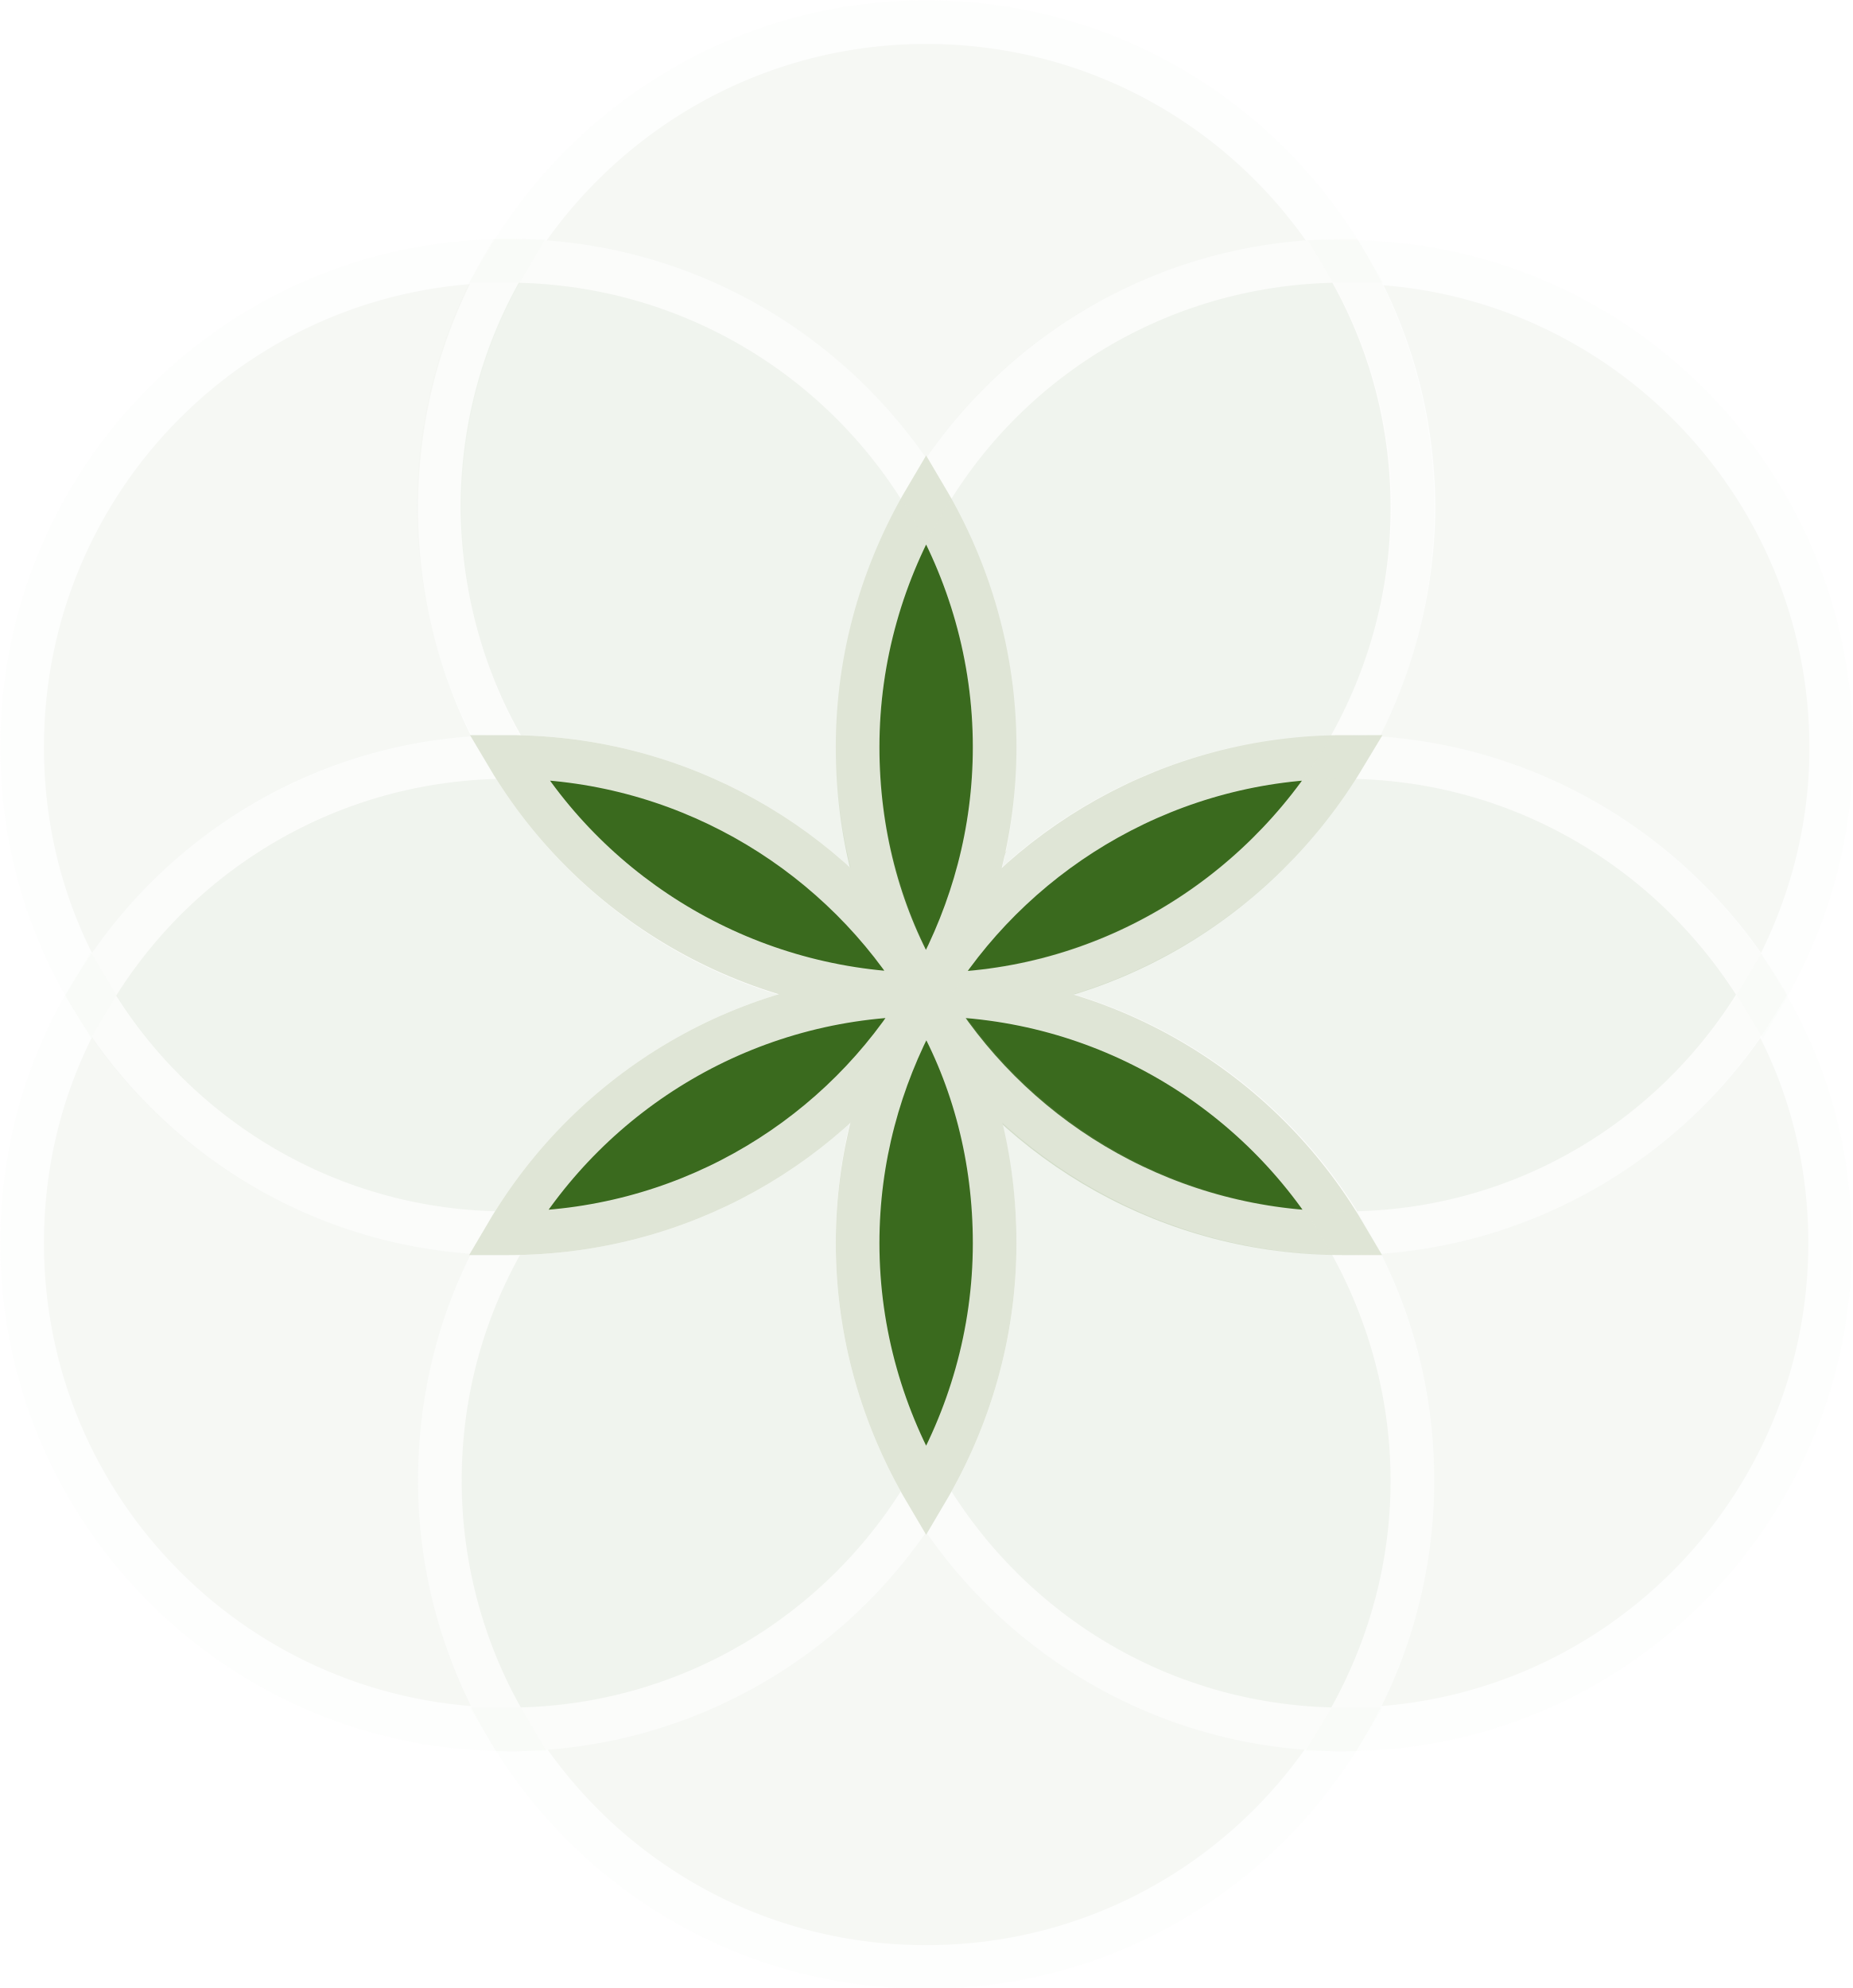
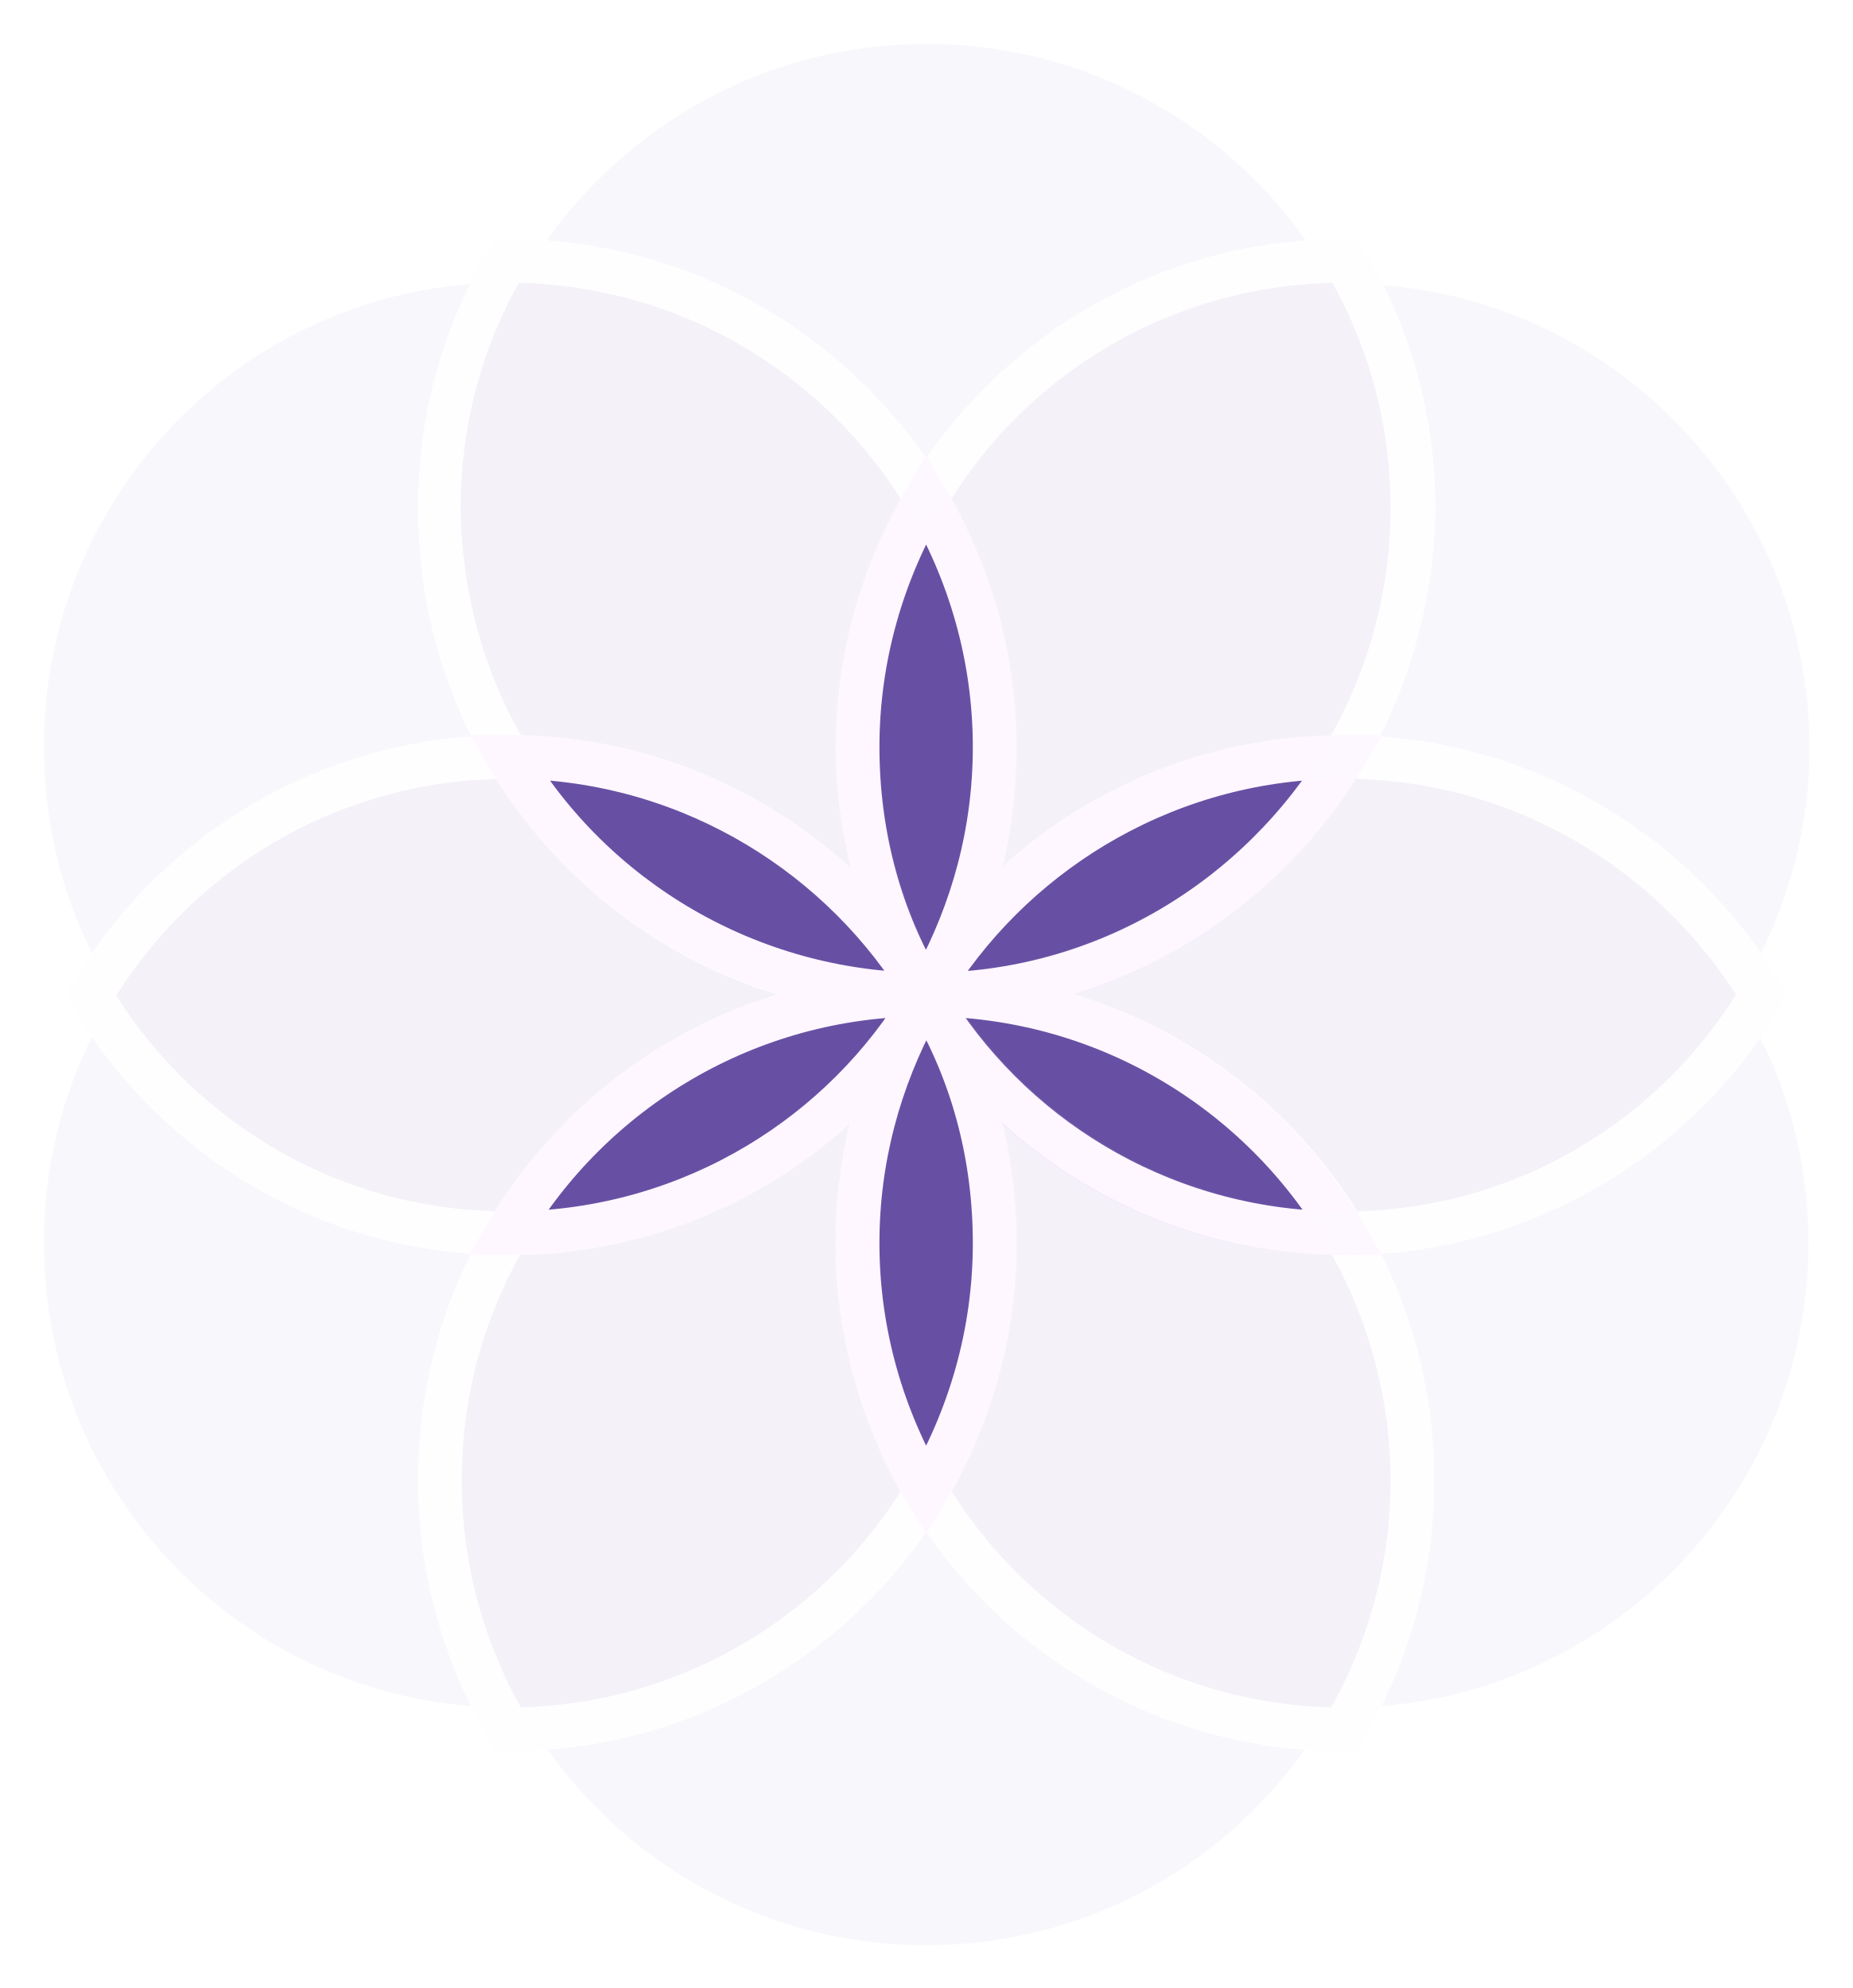
<svg xmlns="http://www.w3.org/2000/svg" version="1.1" id="Layer_1" x="0px" y="0px" viewBox="0 0 167.6 179.9" style="enable-background:new 0 0 167.6 179.9;" xml:space="preserve">
  <style type="text/css">
- 	.st0{opacity:5.000000e-02;fill:#3A6A1E;stroke:#DFE5D6;stroke-width:3.95;stroke-miterlimit:10;enable-background:new    ;}
- 	.st1{fill:#3A6A1E;stroke:#DFE5D6;stroke-width:3.95;stroke-miterlimit:10;}
+ 	.st0{opacity:5.000000e-02;fill:#6750A4;stroke:#FEF7FF;stroke-width:3.95;stroke-miterlimit:10;enable-background:new    ;}
+ 	.st1{fill:#6750A4;stroke:#FEF7FF;stroke-width:3.95;stroke-miterlimit:10;}
	.st2{opacity:0.15;}
- 	.st3{opacity:0.5;fill:#3A6A1E;stroke:#DFE5D6;stroke-width:3.95;stroke-miterlimit:10;enable-background:new    ;}
+ 	.st3{opacity:0.5;fill:#6750A4;stroke:#FEF7FF;stroke-width:3.95;stroke-miterlimit:10;enable-background:new    ;}
</style>
  <g id="Alternative_8">
    <g>
      <path class="st0" d="M83.8,45.1c7.7-12.9,21.7-21.5,37.8-21.5h0.1C114,10.6,99.9,2,83.8,2s-30.2,8.7-37.9,21.6H46    C62,23.6,76.1,32.2,83.8,45.1L83.8,45.1z" />
      <path class="st0" d="M83.8,135C76.1,147.9,62,156.5,46,156.5c7.7,12.9,21.7,21.5,37.8,21.5s30.1-8.6,37.8-21.5    C105.5,156.5,91.5,147.9,83.8,135L83.8,135z" />
      <path class="st0" d="M121.6,68.5L121.6,68.5c16.1,0,30.2,8.7,37.9,21.6c3.9-6.6,6.2-14.3,6.2-22.4c0-24.3-19.7-44-43.9-44    c3.9,6.6,6.1,14.2,6.1,22.4C127.8,54.2,125.5,61.9,121.6,68.5L121.6,68.5L121.6,68.5z" />
      <path class="st0" d="M45.9,68.5C45.9,68.5,46,68.5,45.9,68.5C42,61.9,39.8,54.2,39.8,46s2.2-15.8,6.1-22.4    C21.6,23.6,2,43.3,2,67.6c0,8.2,2.2,15.9,6.2,22.5C15.8,77.2,29.8,68.5,45.9,68.5C45.9,68.5,45.9,68.5,45.9,68.5z" />
      <path class="st1" d="M83.8,90C83.8,90,83.8,90,83.8,90C83.8,90,83.8,90,83.8,90L83.8,90z" />
      <path class="st1" d="M83.7,90L83.7,90C83.7,90,83.8,90,83.7,90C83.8,90,83.7,90,83.7,90z" />
      <path class="st1" d="M83.8,90C83.8,90,83.8,90,83.8,90c0.3-0.4,0.5-0.8,0.8-1.3c3.4-6.3,5.4-13.4,5.4-21.1    c0-8.2-2.3-15.9-6.2-22.5c-3.9,6.6-6.2,14.3-6.2,22.5c0,7.7,1.9,14.9,5.4,21.1C83.2,89.1,83.5,89.5,83.8,90    C83.7,90,83.7,90,83.8,90L83.8,90L83.8,90z" />
      <path class="st1" d="M83.8,90C83.8,90,83.7,90,83.8,90C83.7,90,83.8,90,83.8,90C83.8,90,83.8,90,83.8,90C83.8,90,83.8,90,83.8,90z    " />
      <path class="st0" d="M121.7,111.6c3.9,6.6,6.1,14.2,6.1,22.4s-2.3,16-6.2,22.5h0c24.3,0,44-19.7,44-44c0-8.2-2.2-15.9-6.2-22.4    C151.8,102.9,137.7,111.6,121.7,111.6L121.7,111.6L121.7,111.6z" />
      <path class="st1" d="M121.6,68.5c-15.5,0-29.2,8.1-37,20.2c-0.2,0.4-0.5,0.8-0.7,1.3C99.9,90,113.9,81.3,121.6,68.5L121.6,68.5    L121.6,68.5z" />
      <path class="st1" d="M83.8,90C83.8,90,83.8,90,83.8,90c0.2,0.5,0.5,1,0.7,1.4c7.8,12.2,21.5,20.2,37,20.2h0.1    C114,98.7,99.9,90,83.8,90L83.8,90z" />
      <path class="st1" d="M83.8,90L83.8,90L83.8,90z" />
      <path class="st1" d="M83.8,90c0.2-0.4,0.5-0.8,0.7-1.3C84.3,89.1,84,89.5,83.8,90L83.8,90z" />
      <path class="st1" d="M83.8,90L83.8,90C83.8,90,83.8,90,83.8,90L83.8,90L83.8,90L83.8,90z" />
      <path class="st0" d="M45.9,111.6c-16.1,0-30.1-8.7-37.7-21.6C4.2,96.6,2,104.3,2,112.5c0,24.3,19.7,44,44,44h0    c-3.9-6.6-6.2-14.3-6.2-22.5C39.8,125.8,42,118.1,45.9,111.6L45.9,111.6L45.9,111.6z" />
      <g class="st2">
        <path class="st3" d="M83.8,45.1c3.9,6.6,6.2,14.3,6.2,22.5c0,7.7-1.9,14.8-5.4,21.1c7.8-12.2,21.5-20.2,37-20.2     c3.9-6.6,6.2-14.3,6.2-22.5s-2.2-15.8-6.1-22.4h-0.1C105.5,23.6,91.4,32.2,83.8,45.1L83.8,45.1L83.8,45.1z" />
        <path class="st3" d="M46,68.5c15.5,0,29.2,8.1,37,20.2c-3.4-6.3-5.4-13.5-5.4-21.1c0-8.2,2.3-15.9,6.2-22.5     C76.1,32.2,62,23.6,45.9,23.6h-0.1c-3.9,6.6-6.1,14.2-6.1,22.4C39.8,54.2,42,61.9,46,68.5L46,68.5z" />
        <path class="st3" d="M121.7,111.6L121.7,111.6c-15.6,0-29.3-8.1-37.1-20.2c3.4,6.3,5.4,13.5,5.4,21.1c0,8.2-2.3,15.9-6.2,22.5     c7.7,12.9,21.7,21.5,37.8,21.5c3.9-6.6,6.2-14.3,6.2-22.5S125.5,118.1,121.7,111.6L121.7,111.6L121.7,111.6z" />
        <path class="st3" d="M121.6,68.5C121.6,68.5,121.6,68.5,121.6,68.5C113.9,81.3,99.9,89.9,83.9,90l0,0c16.1,0,30.2,8.7,37.8,21.6     c16.1,0,30.1-8.7,37.7-21.6C151.7,77.2,137.7,68.5,121.6,68.5L121.6,68.5z" />
        <path class="st3" d="M83.8,135c-3.9-6.6-6.2-14.3-6.2-22.5c0-7.7,1.9-14.8,5.4-21.1c-7.8,12.2-21.5,20.2-37,20.2h-0.1     c-3.9,6.6-6.1,14.2-6.1,22.4s2.3,16,6.2,22.5C62,156.5,76.1,147.9,83.8,135L83.8,135L83.8,135z" />
        <path class="st3" d="M45.9,111.6C53.5,98.7,67.6,90,83.7,90l0,0c-16,0-30-8.6-37.7-21.5h0c-16.1,0-30.2,8.7-37.8,21.6     C15.8,102.9,29.8,111.6,45.9,111.6L45.9,111.6z" />
      </g>
      <path class="st1" d="M46,68.5C53.6,81.3,67.7,89.9,83.7,90c-0.2-0.4-0.5-0.8-0.7-1.3C75.2,76.6,61.5,68.5,46,68.5z" />
      <path class="st1" d="M83.7,90c-16.1,0-30.2,8.7-37.8,21.6h0.1c15.5,0,29.2-8,37-20.2C83.2,90.9,83.5,90.5,83.7,90    C83.7,90,83.7,90,83.7,90L83.7,90z" />
      <path class="st1" d="M83.7,90L83.7,90L83.7,90z" />
      <path class="st1" d="M83,88.7c0.2,0.4,0.5,0.8,0.7,1.3h0.1C83.5,89.6,83.2,89.1,83,88.7z" />
      <path class="st1" d="M83.8,90L83.8,90L83.8,90C83.7,90,83.7,90,83.8,90C83.7,90,83.8,90,83.8,90L83.8,90z" />
      <path class="st1" d="M83,91.4c-3.4,6.3-5.4,13.4-5.4,21.1c0,8.2,2.3,15.9,6.2,22.5c3.9-6.6,6.2-14.3,6.2-22.5    c0-7.7-1.9-14.9-5.4-21.1c-0.3-0.4-0.5-0.8-0.8-1.3C83.5,90.6,83.2,91,83,91.4L83,91.4L83,91.4z" />
      <path class="st1" d="M83.8,90.1c0.3,0.4,0.5,0.8,0.8,1.3C84.3,90.9,84,90.5,83.8,90.1C83.8,90.1,83.8,90.1,83.8,90.1L83.8,90.1    L83.8,90.1z" />
      <path class="st1" d="M83.7,90.1c-0.3,0.4-0.5,0.9-0.8,1.3C83.3,91,83.5,90.6,83.7,90.1C83.7,90.1,83.7,90.1,83.7,90.1L83.7,90.1z" />
      <path class="st1" d="M83.7,90.1L83.7,90.1L83.7,90.1C83.8,90,83.8,90,83.7,90.1C83.8,90,83.7,90,83.7,90.1z" />
    </g>
  </g>
</svg>
